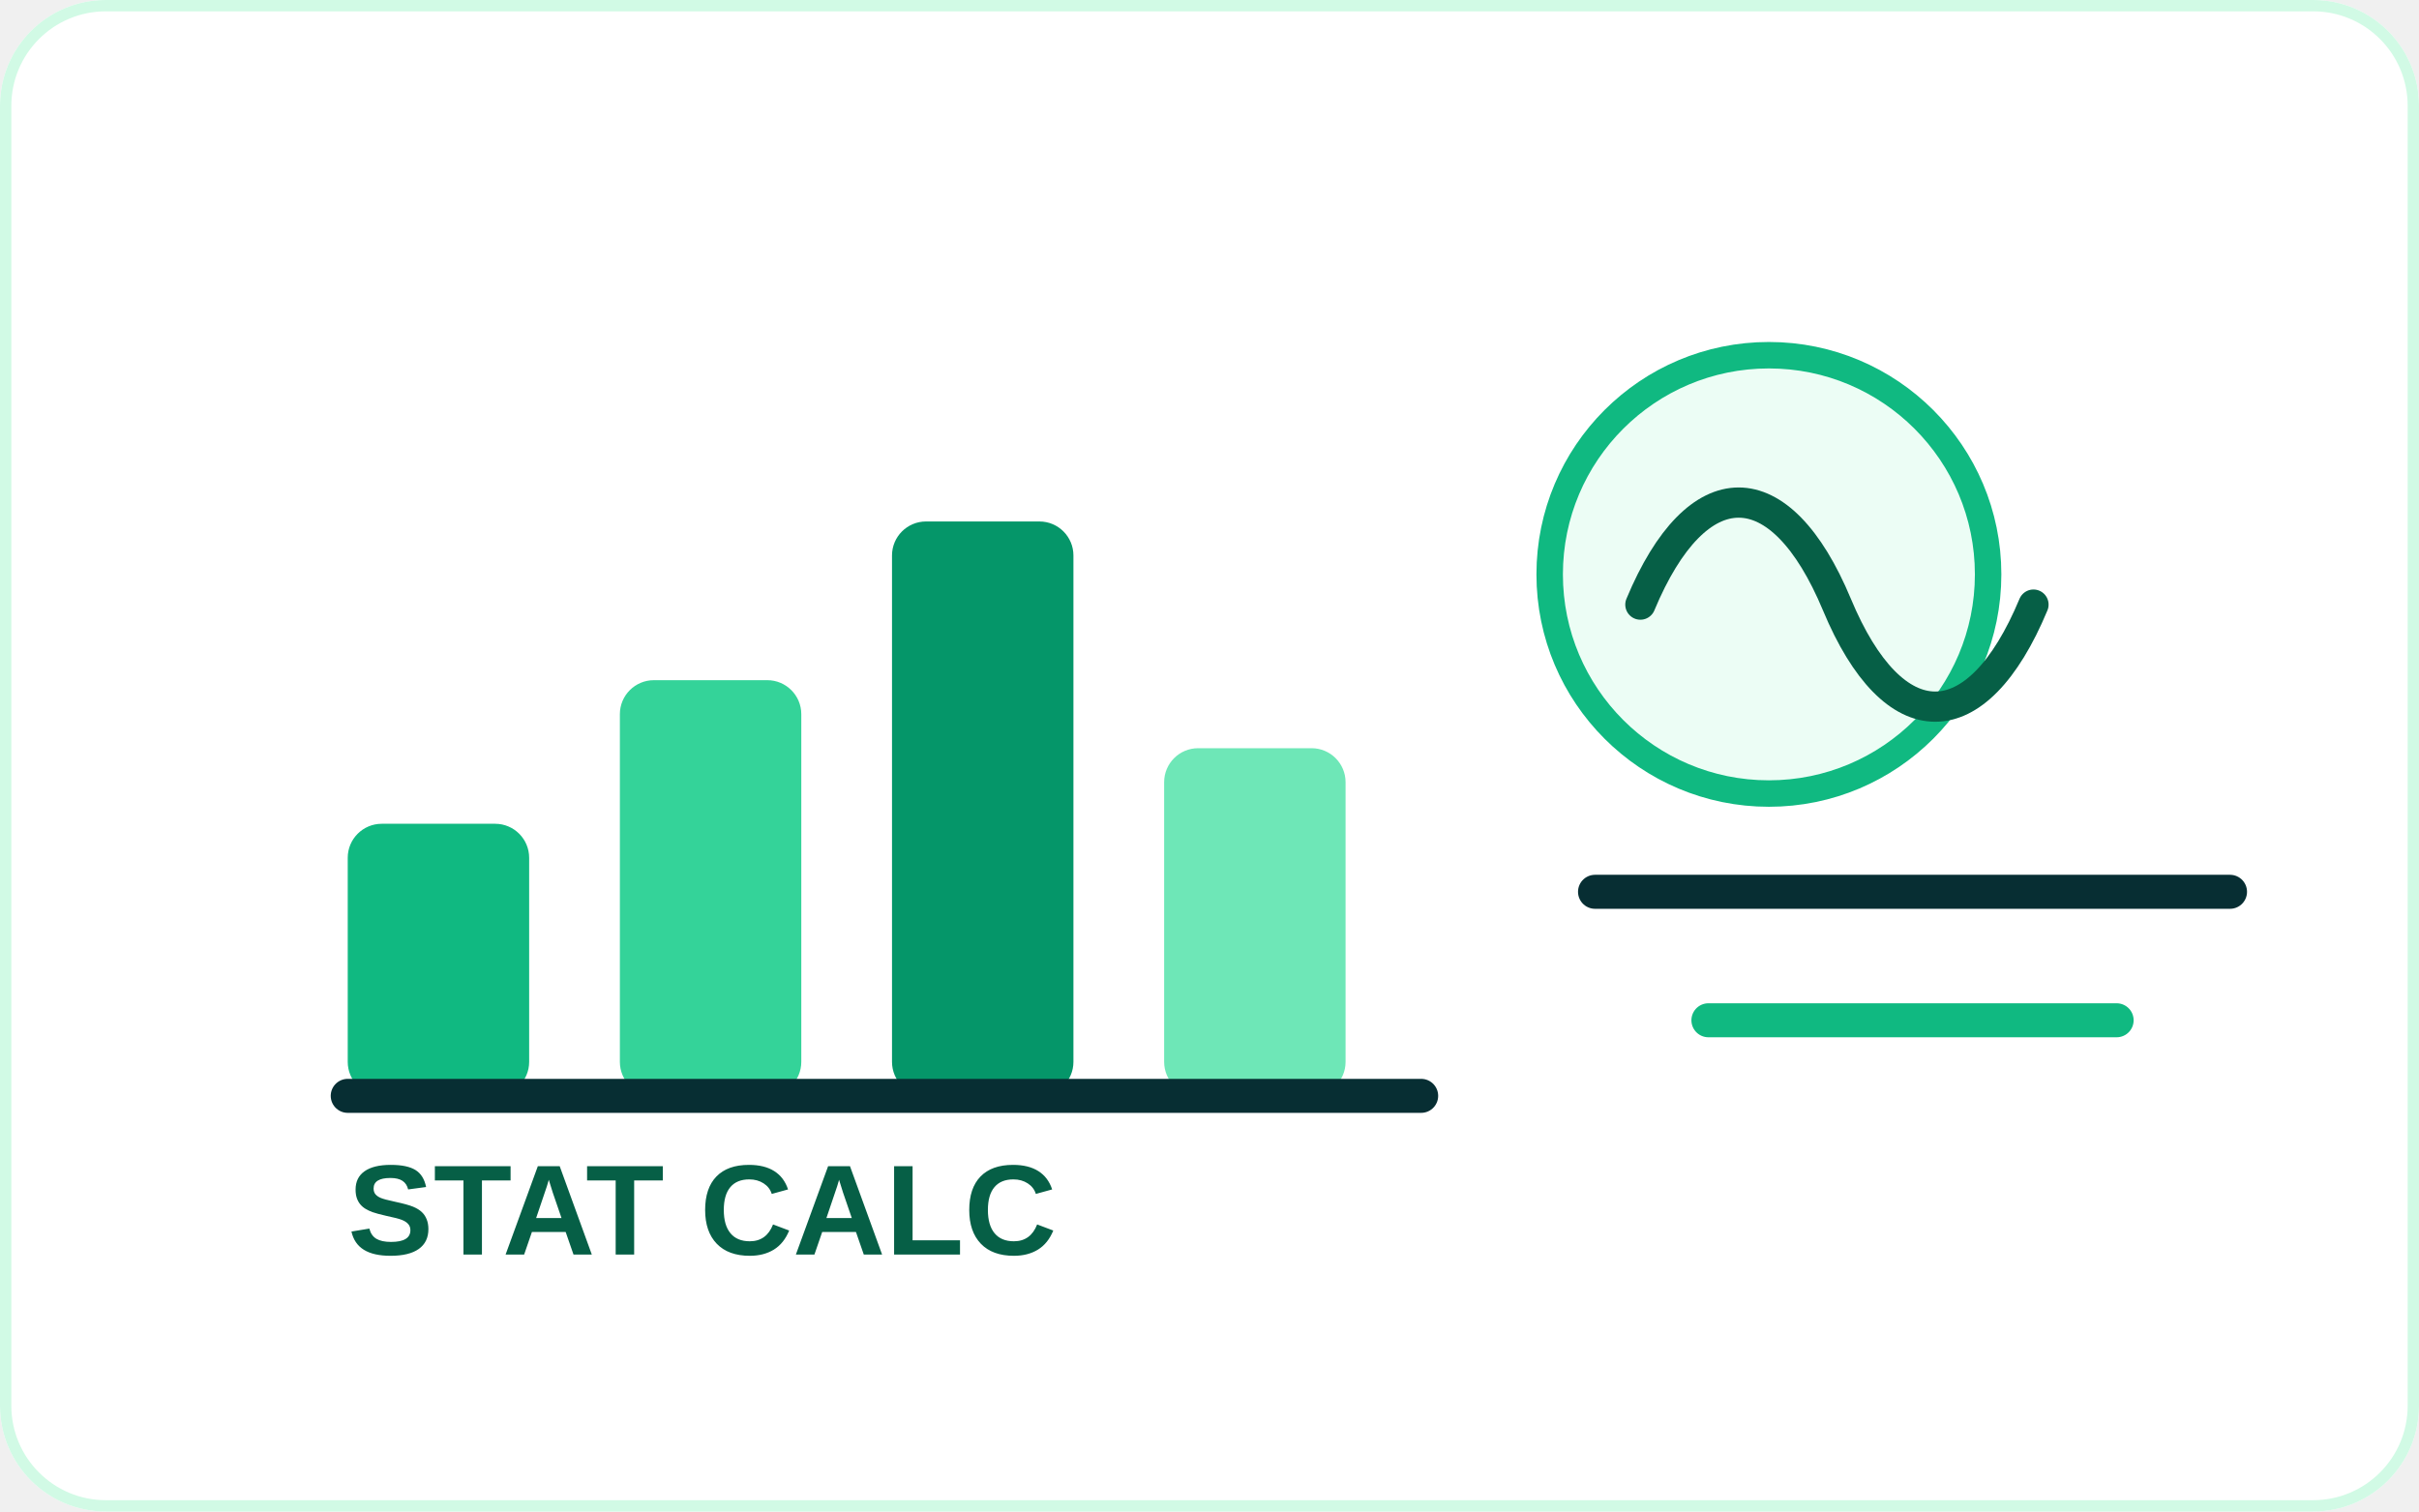
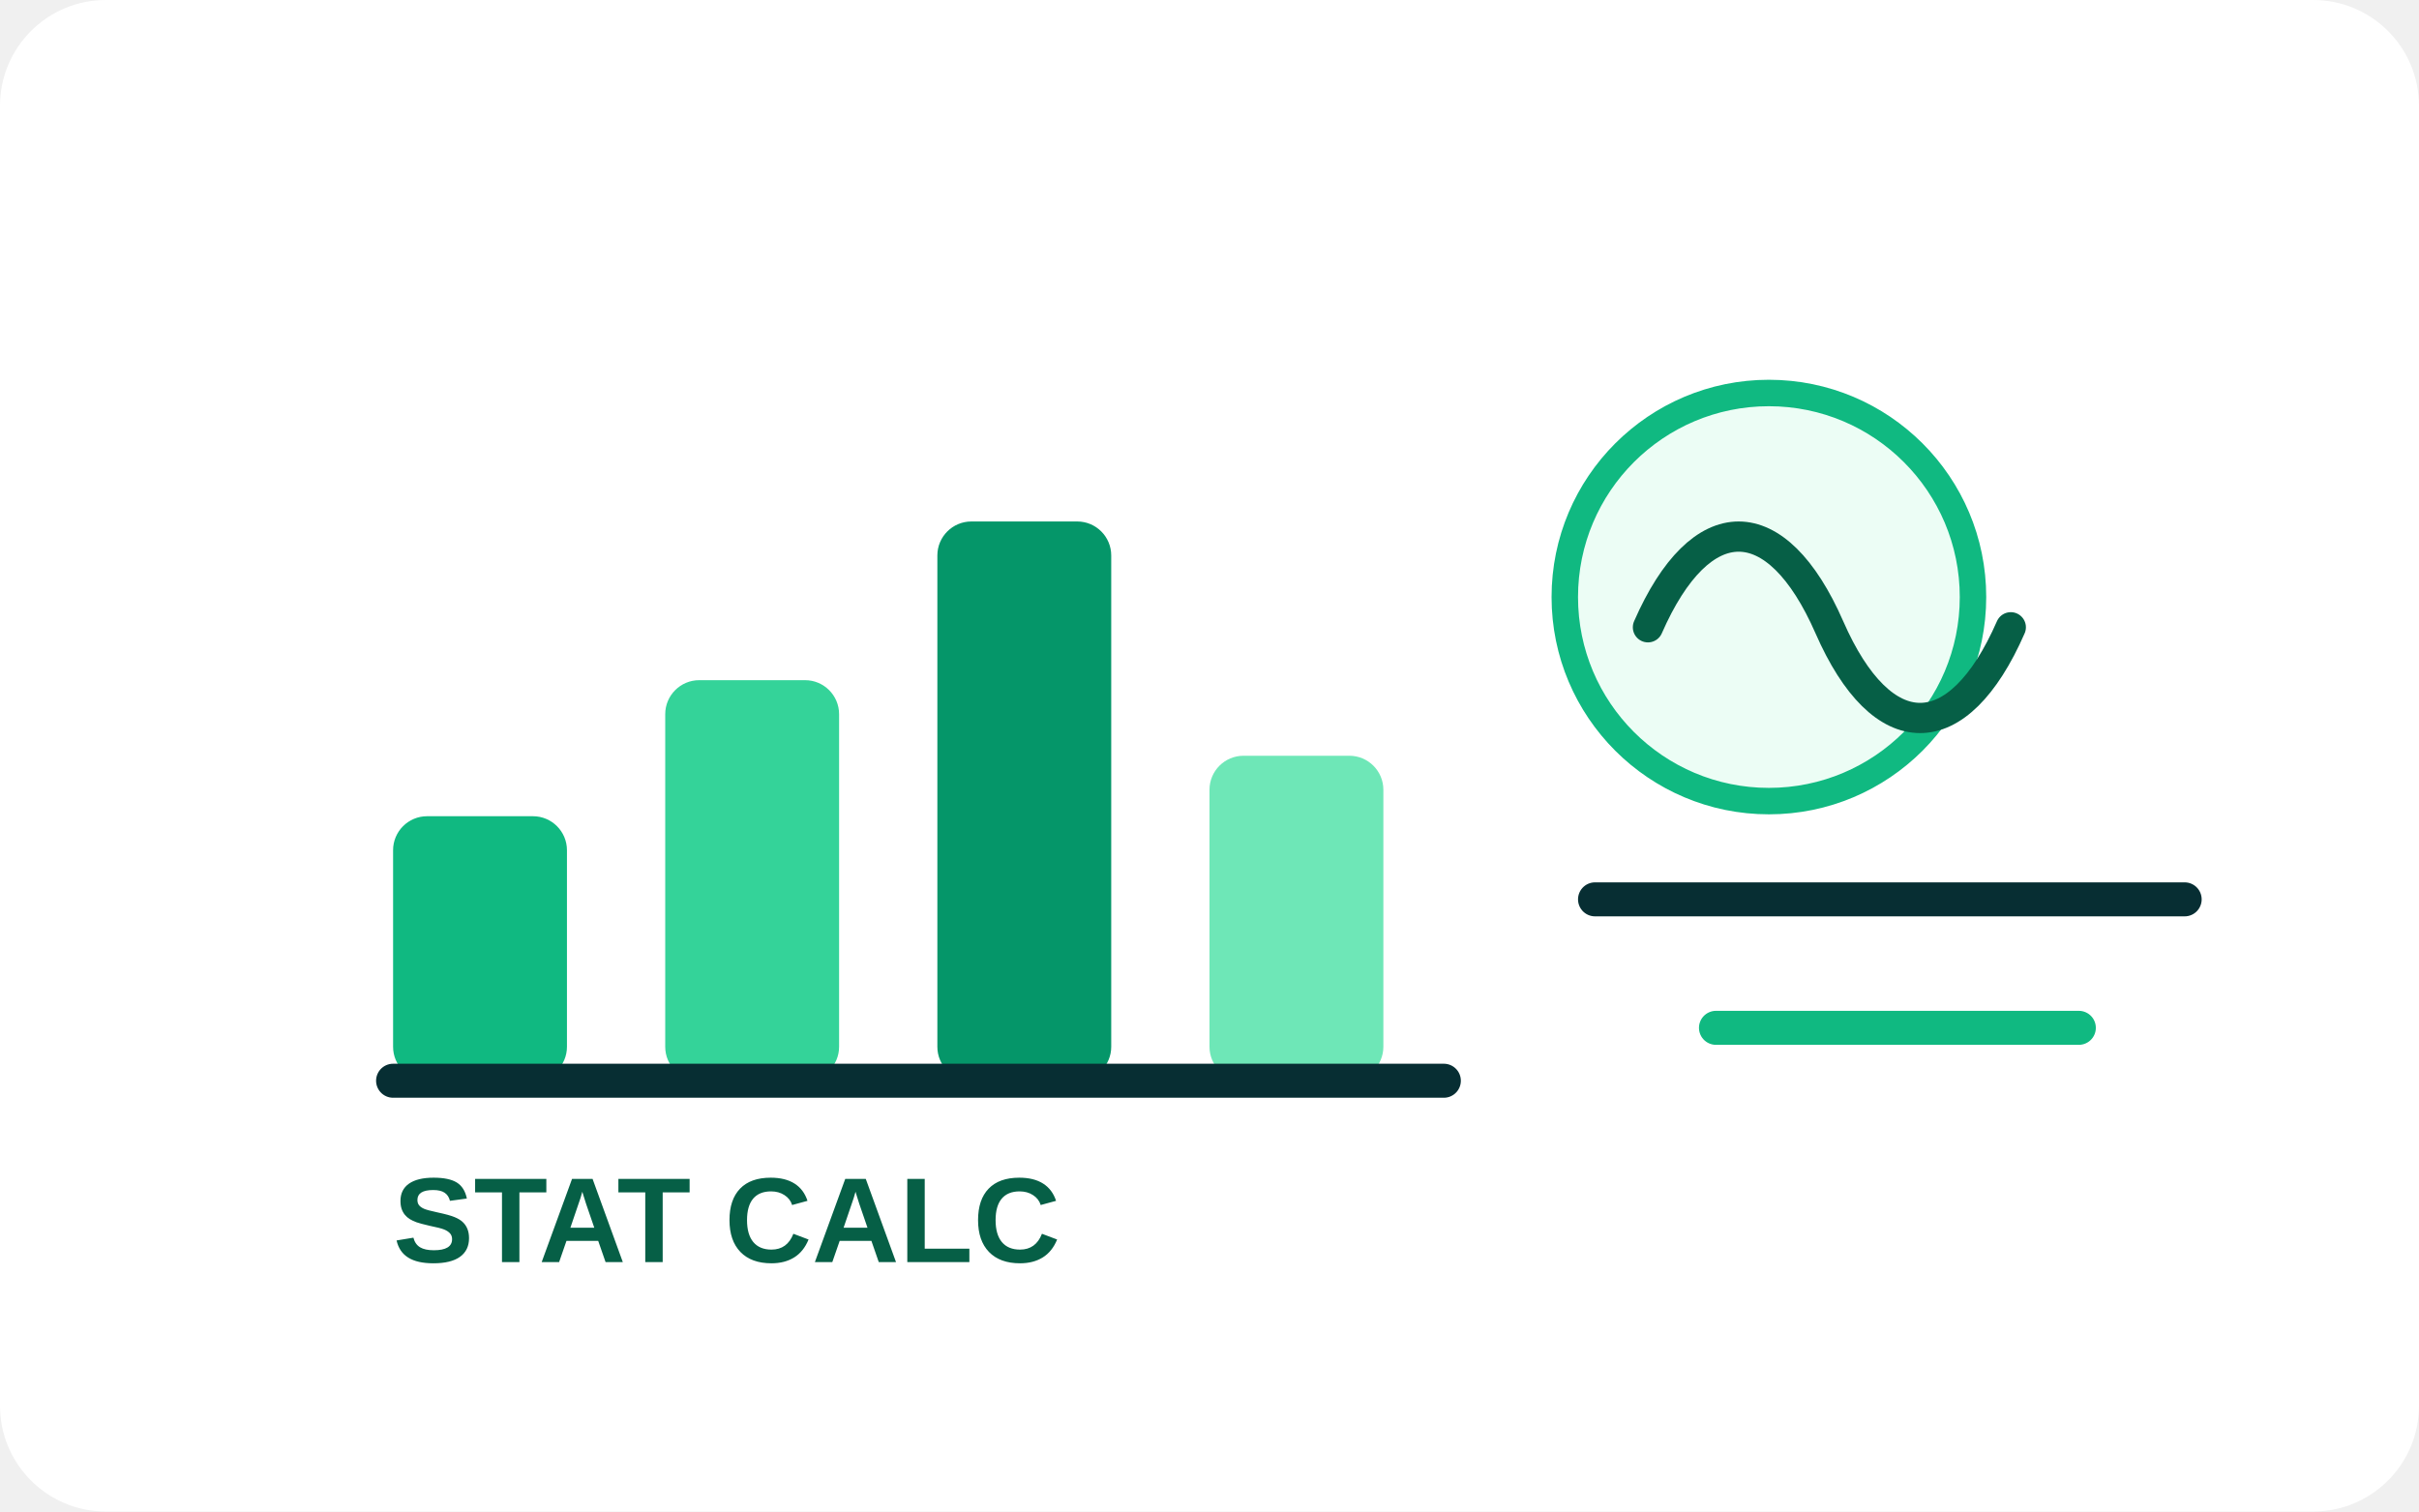
<svg xmlns="http://www.w3.org/2000/svg" viewBox="0 0 640 400" role="img" aria-label="Statistics calculator logo">
  <rect width="640" height="400" rx="28" fill="#ffffff" />
-   <rect x="1.5" y="1.5" width="637" height="397" rx="26.5" fill="none" stroke="#d1fae5" stroke-width="3" />
-   <g transform="translate(92 82)">
-     <rect x="0" y="136" width="48" height="72" rx="9" fill="#10b981" />
-     <rect x="72" y="98" width="48" height="110" rx="9" fill="#34d399" />
-     <rect x="144" y="56" width="48" height="152" rx="9" fill="#059669" />
-     <rect x="216" y="116" width="48" height="92" rx="9" fill="#6ee7b7" />
-     <line x1="0" y1="208" x2="284" y2="208" stroke="#072E33" stroke-width="9" stroke-linecap="round" />
+   <g transform="translate(104 88)">
+     <rect x="0" y="128" width="46" height="70" rx="9" fill="#10b981" />
+     <rect x="72" y="92" width="46" height="106" rx="9" fill="#34d399" />
+     <rect x="144" y="50" width="46" height="148" rx="9" fill="#059669" />
+     <rect x="216" y="112" width="46" height="86" rx="9" fill="#6ee7b7" />
+     <line x1="0" y1="198" x2="278" y2="198" stroke="#072E33" stroke-width="9" stroke-linecap="round" />
  </g>
-   <g transform="translate(398 82)">
-     <circle cx="70" cy="70" r="58" fill="#ecfdf5" stroke="#10b981" stroke-width="7" />
-     <path d="M36 78c15-36 37-36 52 0s37 36 52 0" fill="none" stroke="#065f46" stroke-width="8" stroke-linecap="round" />
-     <path d="M24 154h168" stroke="#072E33" stroke-width="9" stroke-linecap="round" />
-     <path d="M54 188h108" stroke="#10b981" stroke-width="9" stroke-linecap="round" />
+   <g transform="translate(402 92)">
+     <circle cx="66" cy="66" r="54" fill="#ecfdf5" stroke="#10b981" stroke-width="7" />
+     <path d="M34 74c14-32 34-32 48 0s34 32 48 0" fill="none" stroke="#065f46" stroke-width="8" stroke-linecap="round" />
+     <path d="M20 146h156" stroke="#072E33" stroke-width="9" stroke-linecap="round" />
+     <path d="M52 180h96" stroke="#10b981" stroke-width="9" stroke-linecap="round" />
  </g>
-   <text x="92" y="332" fill="#065f46" font-family="Arial, sans-serif" font-size="34" font-weight="700">STAT CALC</text>
+   <text x="104" y="334" fill="#065f46" font-family="Arial, sans-serif" font-size="32" font-weight="700">STAT CALC</text>
</svg>
